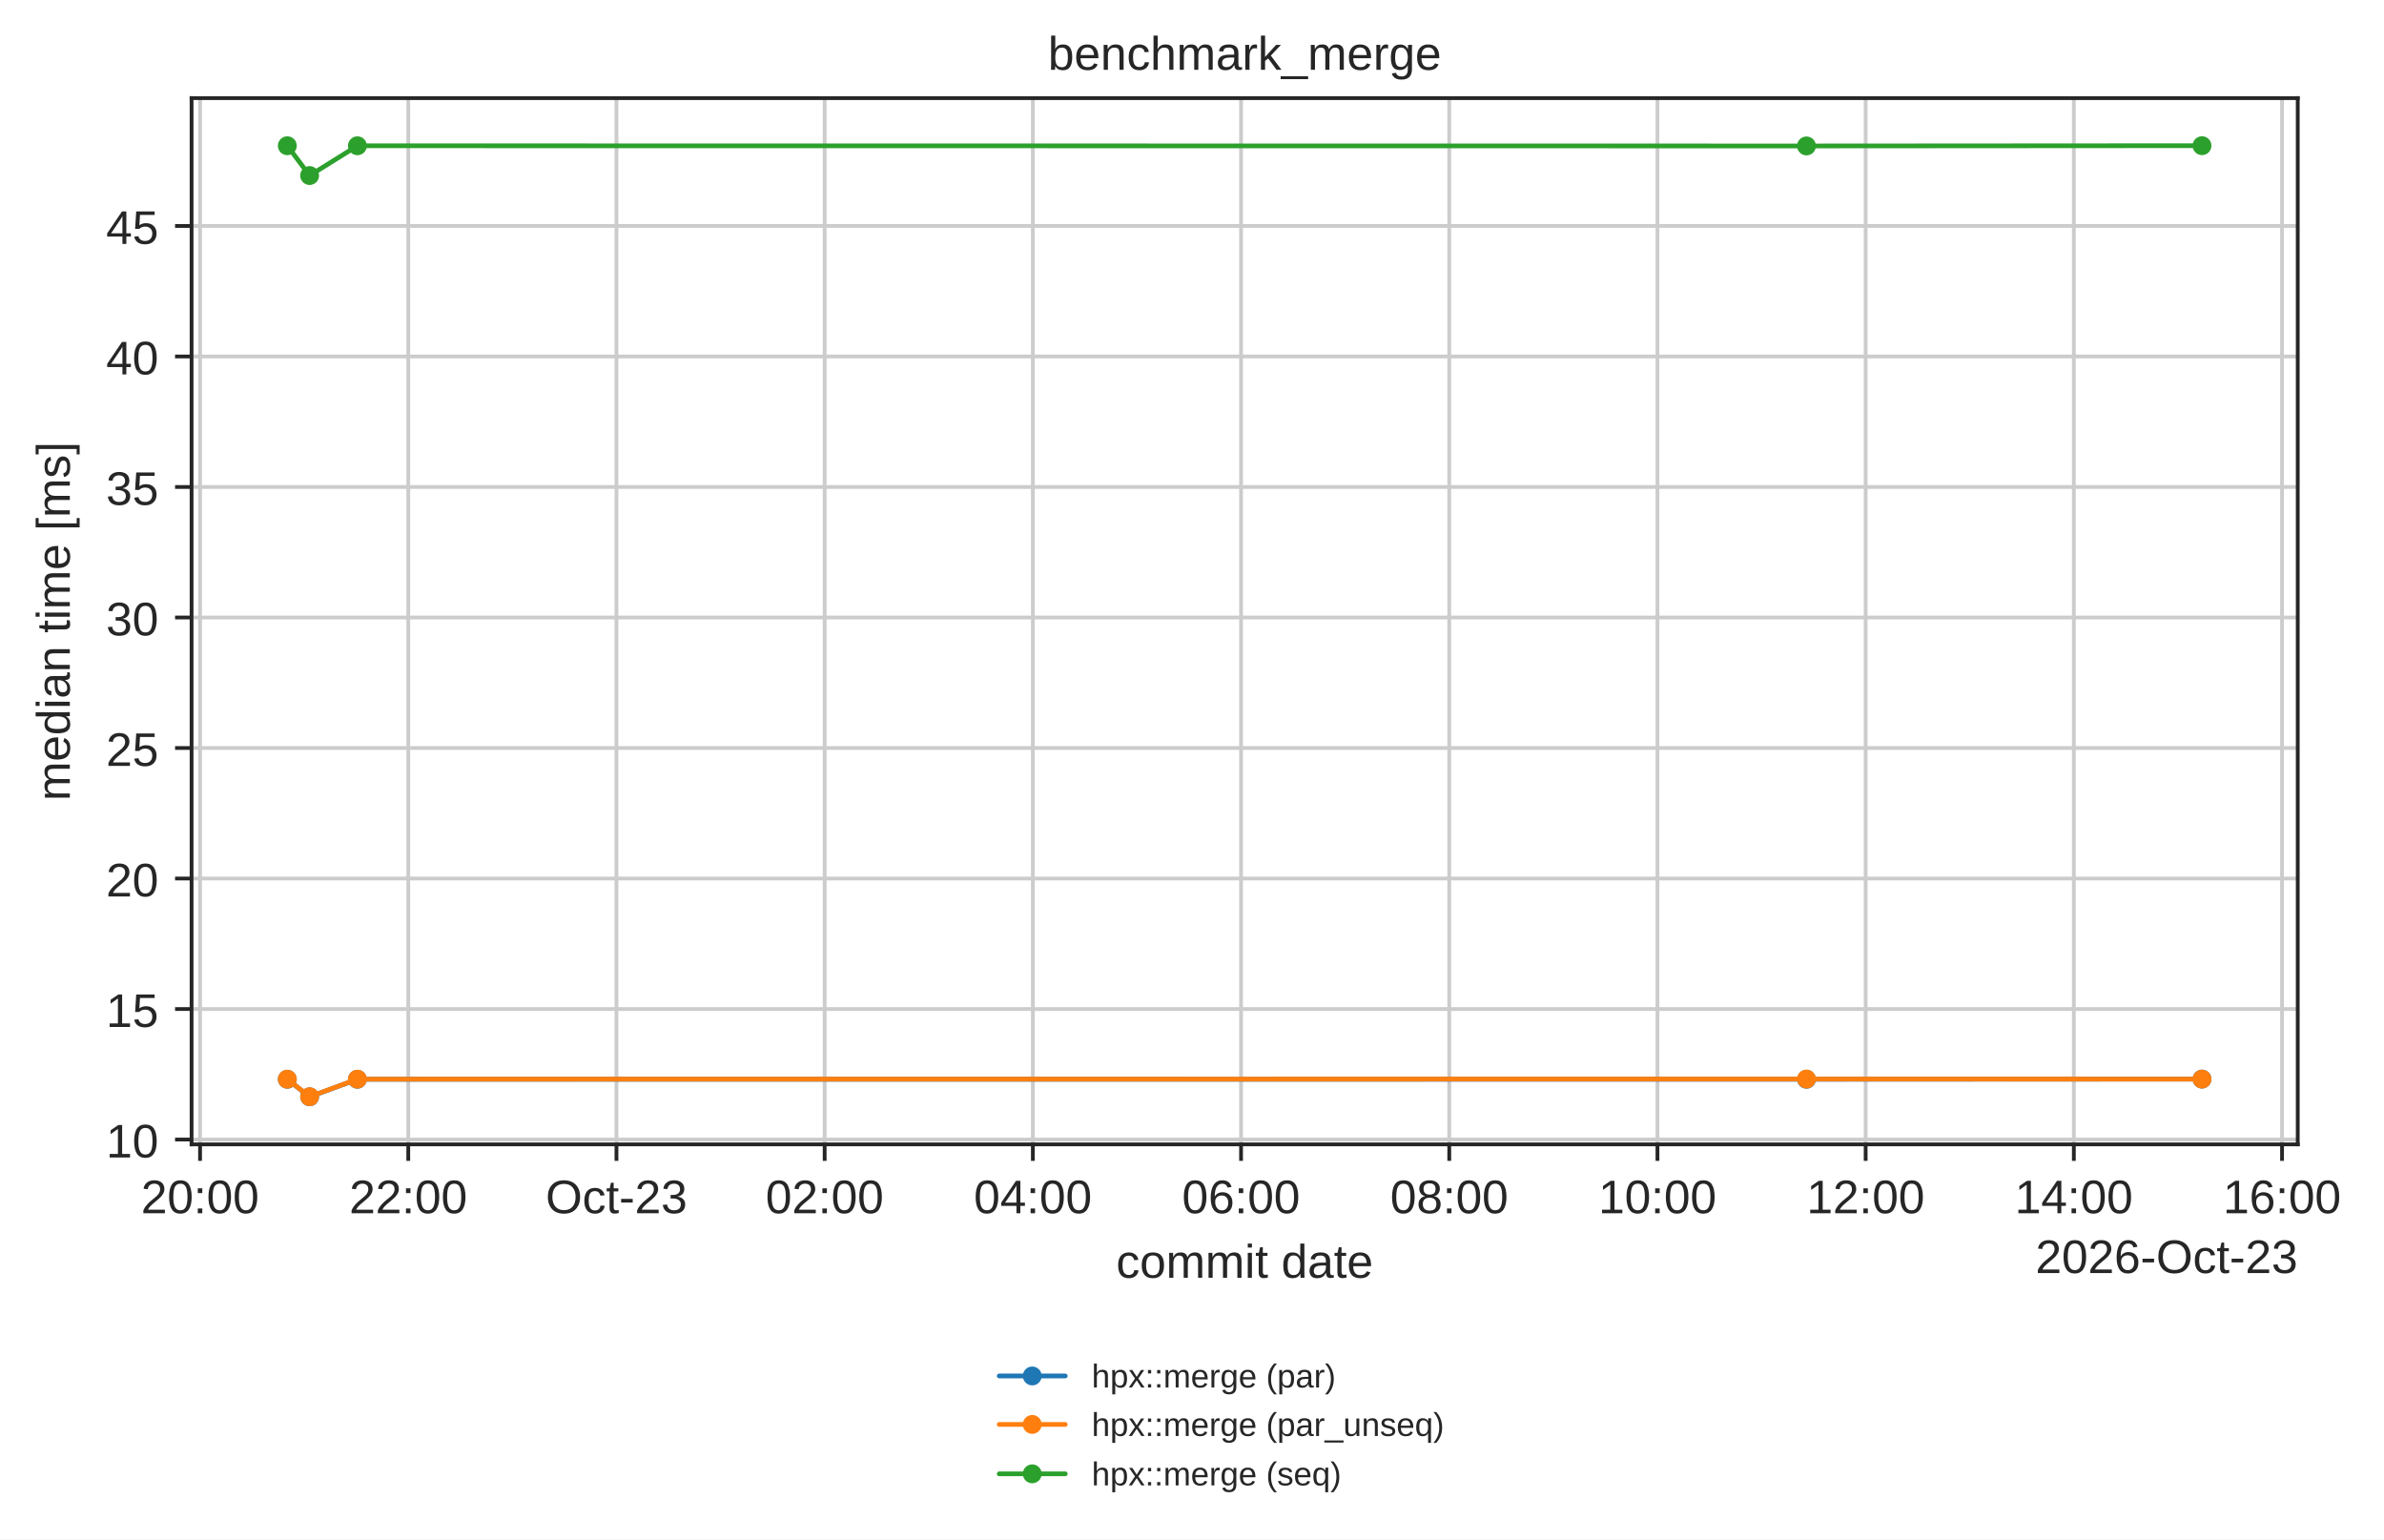
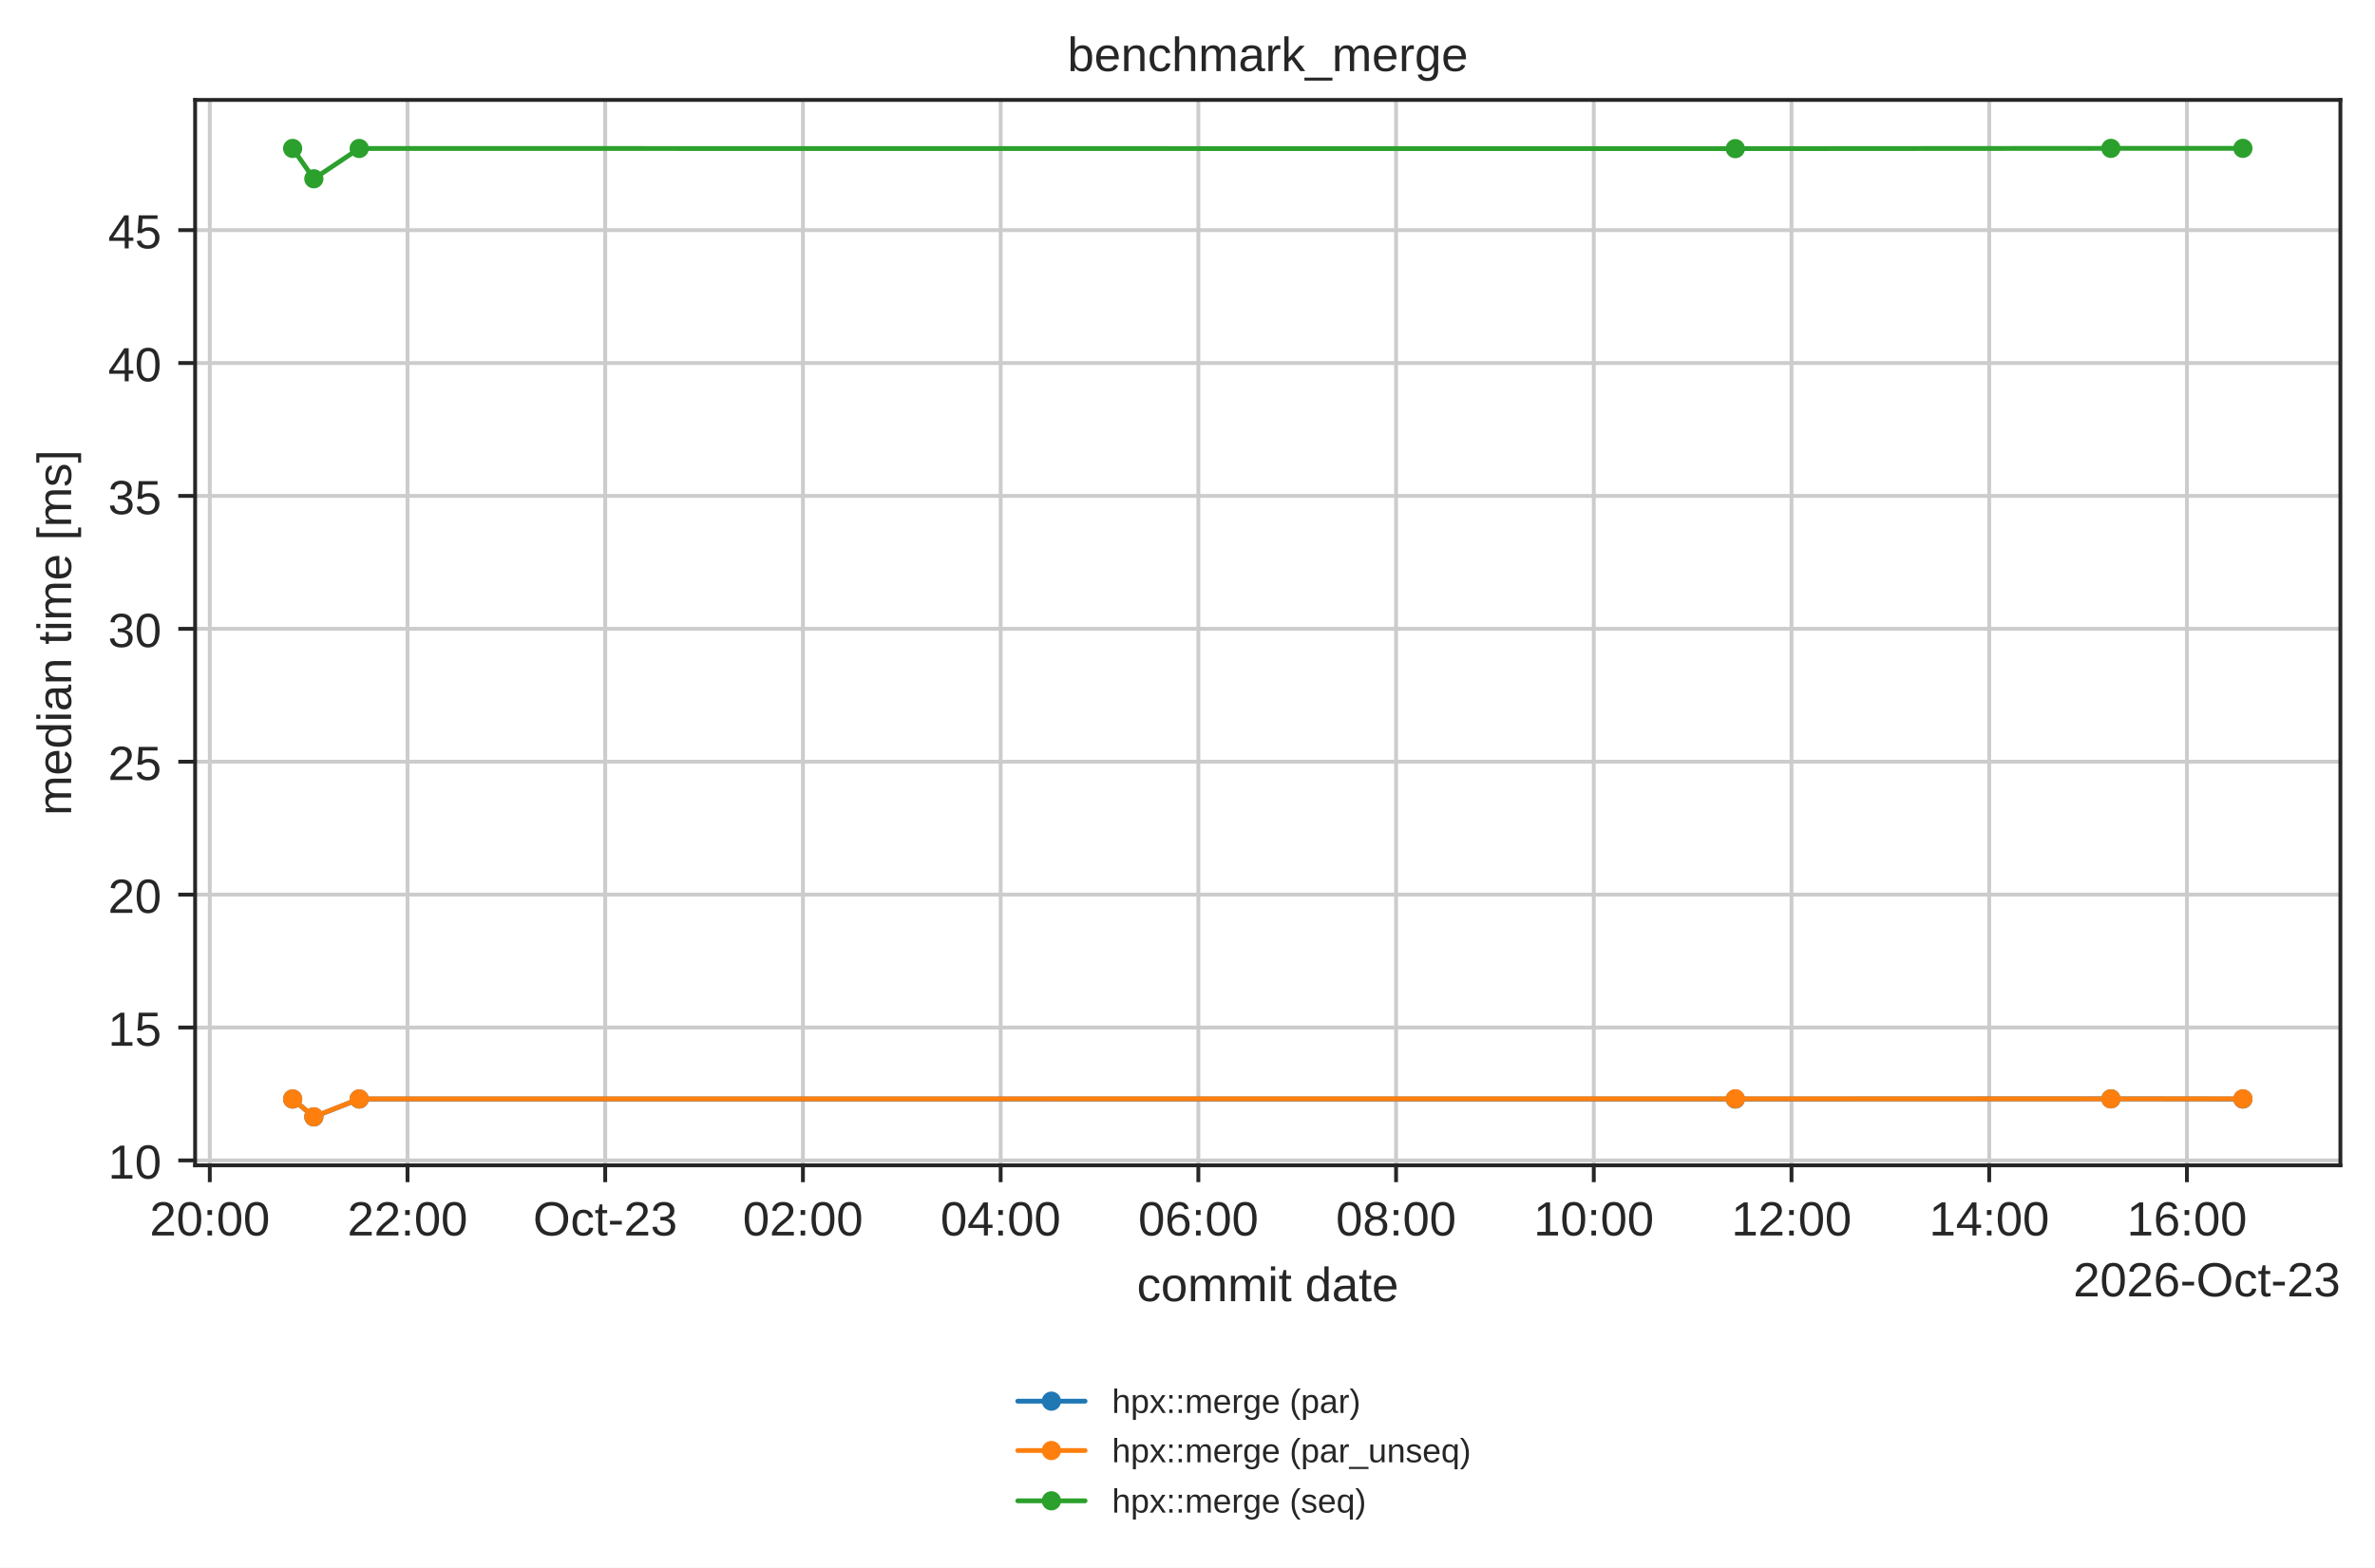
- <svg xmlns="http://www.w3.org/2000/svg" xmlns:xlink="http://www.w3.org/1999/xlink" width="505.286pt" height="326.294pt" viewBox="0 0 505.286 326.294" version="1.1">
+ <svg xmlns="http://www.w3.org/2000/svg" xmlns:xlink="http://www.w3.org/1999/xlink" width="494.203pt" height="326.294pt" viewBox="0 0 494.203 326.294" version="1.1">
  <defs>
    <style type="text/css">*{stroke-linejoin: round; stroke-linecap: butt}</style>
  </defs>
  <g id="figure_1">
    <g id="patch_1">
-       <path d="M 0 326.294  L 505.286 326.294  L 505.286 0  L 0 0  z " style="fill: #ffffff" />
+       <path d="M 0 326.294  L 494.203 326.294  L 494.203 0  L 0 0  z " style="fill: #ffffff" />
    </g>
    <g id="axes_1">
      <g id="patch_2">
        <path d="M 40.603 242.558  L 487.003 242.558  L 487.003 20.798  L 40.603 20.798  z " style="fill: #ffffff" />
      </g>
      <g id="matplotlib.axis_1">
        <g id="xtick_1">
          <g id="line2d_1">
-             <path d="M 42.403 242.558  L 42.403 20.798  " clip-path="url(#p90597ba855)" style="fill: none; stroke: #cccccc; stroke-width: 0.8; stroke-linecap: round" />
+             <path d="M 43.655 242.558  L 43.655 20.798  " clip-path="url(#p90597ba855)" style="fill: none; stroke: #cccccc; stroke-width: 0.8; stroke-linecap: round" />
          </g>
          <g id="line2d_2">
            <defs>
              <path id="mdfc5214045" d="M 0 0  L 0 3.5  " style="stroke: #262626; stroke-width: 0.8" />
            </defs>
            <g>
-               <use xlink:href="#mdfc5214045" x="42.403" y="242.558" style="fill: #262626; stroke: #262626; stroke-width: 0.8" />
+               <use xlink:href="#mdfc5214045" x="43.655" y="242.558" style="fill: #262626; stroke: #262626; stroke-width: 0.8" />
            </g>
          </g>
          <g id="text_1">
-             <text style="fill: #262626; font: 10px 'Arial', 'DejaVu Sans', 'Liberation Sans', 'Bitstream Vera Sans', sans-serif; text-anchor: middle" x="42.403" y="257.157" transform="rotate(-0 42.40346 257.1569)">20:00</text>
+             <text style="fill: #262626; font: 10px 'Arial', 'DejaVu Sans', 'Liberation Sans', 'Bitstream Vera Sans', sans-serif; text-anchor: middle" x="43.655" y="257.157" transform="rotate(-0 43.65472 257.1569)">20:00</text>
          </g>
        </g>
        <g id="xtick_2">
          <g id="line2d_3">
-             <path d="M 86.531 242.558  L 86.531 20.798  " clip-path="url(#p90597ba855)" style="fill: none; stroke: #cccccc; stroke-width: 0.8; stroke-linecap: round" />
+             <path d="M 84.796 242.558  L 84.796 20.798  " clip-path="url(#p90597ba855)" style="fill: none; stroke: #cccccc; stroke-width: 0.8; stroke-linecap: round" />
          </g>
          <g id="line2d_4">
            <g>
-               <use xlink:href="#mdfc5214045" x="86.531" y="242.558" style="fill: #262626; stroke: #262626; stroke-width: 0.8" />
+               <use xlink:href="#mdfc5214045" x="84.796" y="242.558" style="fill: #262626; stroke: #262626; stroke-width: 0.8" />
            </g>
          </g>
          <g id="text_2">
-             <text style="fill: #262626; font: 10px 'Arial', 'DejaVu Sans', 'Liberation Sans', 'Bitstream Vera Sans', sans-serif; text-anchor: middle" x="86.531" y="257.157" transform="rotate(-0 86.53078 257.1569)">22:00</text>
+             <text style="fill: #262626; font: 10px 'Arial', 'DejaVu Sans', 'Liberation Sans', 'Bitstream Vera Sans', sans-serif; text-anchor: middle" x="84.796" y="257.157" transform="rotate(-0 84.79594 257.1569)">22:00</text>
          </g>
        </g>
        <g id="xtick_3">
          <g id="line2d_5">
-             <path d="M 130.658 242.558  L 130.658 20.798  " clip-path="url(#p90597ba855)" style="fill: none; stroke: #cccccc; stroke-width: 0.8; stroke-linecap: round" />
+             <path d="M 125.937 242.558  L 125.937 20.798  " clip-path="url(#p90597ba855)" style="fill: none; stroke: #cccccc; stroke-width: 0.8; stroke-linecap: round" />
          </g>
          <g id="line2d_6">
            <g>
-               <use xlink:href="#mdfc5214045" x="130.658" y="242.558" style="fill: #262626; stroke: #262626; stroke-width: 0.8" />
+               <use xlink:href="#mdfc5214045" x="125.937" y="242.558" style="fill: #262626; stroke: #262626; stroke-width: 0.8" />
            </g>
          </g>
          <g id="text_3">
-             <text style="fill: #262626; font: 10px 'Arial', 'DejaVu Sans', 'Liberation Sans', 'Bitstream Vera Sans', sans-serif; text-anchor: middle" x="130.658" y="257.157" transform="rotate(-0 130.6581 257.1569)">Oct-23</text>
+             <text style="fill: #262626; font: 10px 'Arial', 'DejaVu Sans', 'Liberation Sans', 'Bitstream Vera Sans', sans-serif; text-anchor: middle" x="125.937" y="257.157" transform="rotate(-0 125.9372 257.1569)">Oct-23</text>
          </g>
        </g>
        <g id="xtick_4">
          <g id="line2d_7">
-             <path d="M 174.785 242.558  L 174.785 20.798  " clip-path="url(#p90597ba855)" style="fill: none; stroke: #cccccc; stroke-width: 0.8; stroke-linecap: round" />
+             <path d="M 167.078 242.558  L 167.078 20.798  " clip-path="url(#p90597ba855)" style="fill: none; stroke: #cccccc; stroke-width: 0.8; stroke-linecap: round" />
          </g>
          <g id="line2d_8">
            <g>
-               <use xlink:href="#mdfc5214045" x="174.785" y="242.558" style="fill: #262626; stroke: #262626; stroke-width: 0.8" />
+               <use xlink:href="#mdfc5214045" x="167.078" y="242.558" style="fill: #262626; stroke: #262626; stroke-width: 0.8" />
            </g>
          </g>
          <g id="text_4">
-             <text style="fill: #262626; font: 10px 'Arial', 'DejaVu Sans', 'Liberation Sans', 'Bitstream Vera Sans', sans-serif; text-anchor: middle" x="174.785" y="257.157" transform="rotate(-0 174.7854 257.1569)">02:00</text>
+             <text style="fill: #262626; font: 10px 'Arial', 'DejaVu Sans', 'Liberation Sans', 'Bitstream Vera Sans', sans-serif; text-anchor: middle" x="167.078" y="257.157" transform="rotate(-0 167.0784 257.1569)">02:00</text>
          </g>
        </g>
        <g id="xtick_5">
          <g id="line2d_9">
-             <path d="M 218.913 242.558  L 218.913 20.798  " clip-path="url(#p90597ba855)" style="fill: none; stroke: #cccccc; stroke-width: 0.8; stroke-linecap: round" />
+             <path d="M 208.22 242.558  L 208.22 20.798  " clip-path="url(#p90597ba855)" style="fill: none; stroke: #cccccc; stroke-width: 0.8; stroke-linecap: round" />
          </g>
          <g id="line2d_10">
            <g>
-               <use xlink:href="#mdfc5214045" x="218.913" y="242.558" style="fill: #262626; stroke: #262626; stroke-width: 0.8" />
+               <use xlink:href="#mdfc5214045" x="208.22" y="242.558" style="fill: #262626; stroke: #262626; stroke-width: 0.8" />
            </g>
          </g>
          <g id="text_5">
-             <text style="fill: #262626; font: 10px 'Arial', 'DejaVu Sans', 'Liberation Sans', 'Bitstream Vera Sans', sans-serif; text-anchor: middle" x="218.913" y="257.157" transform="rotate(-0 218.9128 257.1569)">04:00</text>
+             <text style="fill: #262626; font: 10px 'Arial', 'DejaVu Sans', 'Liberation Sans', 'Bitstream Vera Sans', sans-serif; text-anchor: middle" x="208.22" y="257.157" transform="rotate(-0 208.2196 257.1569)">04:00</text>
          </g>
        </g>
        <g id="xtick_6">
          <g id="line2d_11">
-             <path d="M 263.04 242.558  L 263.04 20.798  " clip-path="url(#p90597ba855)" style="fill: none; stroke: #cccccc; stroke-width: 0.8; stroke-linecap: round" />
+             <path d="M 249.361 242.558  L 249.361 20.798  " clip-path="url(#p90597ba855)" style="fill: none; stroke: #cccccc; stroke-width: 0.8; stroke-linecap: round" />
          </g>
          <g id="line2d_12">
            <g>
-               <use xlink:href="#mdfc5214045" x="263.04" y="242.558" style="fill: #262626; stroke: #262626; stroke-width: 0.8" />
+               <use xlink:href="#mdfc5214045" x="249.361" y="242.558" style="fill: #262626; stroke: #262626; stroke-width: 0.8" />
            </g>
          </g>
          <g id="text_6">
-             <text style="fill: #262626; font: 10px 'Arial', 'DejaVu Sans', 'Liberation Sans', 'Bitstream Vera Sans', sans-serif; text-anchor: middle" x="263.04" y="257.157" transform="rotate(-0 263.0401 257.1569)">06:00</text>
+             <text style="fill: #262626; font: 10px 'Arial', 'DejaVu Sans', 'Liberation Sans', 'Bitstream Vera Sans', sans-serif; text-anchor: middle" x="249.361" y="257.157" transform="rotate(-0 249.3608 257.1569)">06:00</text>
          </g>
        </g>
        <g id="xtick_7">
          <g id="line2d_13">
-             <path d="M 307.167 242.558  L 307.167 20.798  " clip-path="url(#p90597ba855)" style="fill: none; stroke: #cccccc; stroke-width: 0.8; stroke-linecap: round" />
+             <path d="M 290.502 242.558  L 290.502 20.798  " clip-path="url(#p90597ba855)" style="fill: none; stroke: #cccccc; stroke-width: 0.8; stroke-linecap: round" />
          </g>
          <g id="line2d_14">
            <g>
-               <use xlink:href="#mdfc5214045" x="307.167" y="242.558" style="fill: #262626; stroke: #262626; stroke-width: 0.8" />
+               <use xlink:href="#mdfc5214045" x="290.502" y="242.558" style="fill: #262626; stroke: #262626; stroke-width: 0.8" />
            </g>
          </g>
          <g id="text_7">
-             <text style="fill: #262626; font: 10px 'Arial', 'DejaVu Sans', 'Liberation Sans', 'Bitstream Vera Sans', sans-serif; text-anchor: middle" x="307.167" y="257.157" transform="rotate(-0 307.1674 257.1569)">08:00</text>
+             <text style="fill: #262626; font: 10px 'Arial', 'DejaVu Sans', 'Liberation Sans', 'Bitstream Vera Sans', sans-serif; text-anchor: middle" x="290.502" y="257.157" transform="rotate(-0 290.5021 257.1569)">08:00</text>
          </g>
        </g>
        <g id="xtick_8">
          <g id="line2d_15">
-             <path d="M 351.295 242.558  L 351.295 20.798  " clip-path="url(#p90597ba855)" style="fill: none; stroke: #cccccc; stroke-width: 0.8; stroke-linecap: round" />
+             <path d="M 331.643 242.558  L 331.643 20.798  " clip-path="url(#p90597ba855)" style="fill: none; stroke: #cccccc; stroke-width: 0.8; stroke-linecap: round" />
          </g>
          <g id="line2d_16">
            <g>
-               <use xlink:href="#mdfc5214045" x="351.295" y="242.558" style="fill: #262626; stroke: #262626; stroke-width: 0.8" />
+               <use xlink:href="#mdfc5214045" x="331.643" y="242.558" style="fill: #262626; stroke: #262626; stroke-width: 0.8" />
            </g>
          </g>
          <g id="text_8">
-             <text style="fill: #262626; font: 10px 'Arial', 'DejaVu Sans', 'Liberation Sans', 'Bitstream Vera Sans', sans-serif; text-anchor: middle" x="351.295" y="257.157" transform="rotate(-0 351.2947 257.1569)">10:00</text>
+             <text style="fill: #262626; font: 10px 'Arial', 'DejaVu Sans', 'Liberation Sans', 'Bitstream Vera Sans', sans-serif; text-anchor: middle" x="331.643" y="257.157" transform="rotate(-0 331.6433 257.1569)">10:00</text>
          </g>
        </g>
        <g id="xtick_9">
          <g id="line2d_17">
-             <path d="M 395.422 242.558  L 395.422 20.798  " clip-path="url(#p90597ba855)" style="fill: none; stroke: #cccccc; stroke-width: 0.8; stroke-linecap: round" />
+             <path d="M 372.785 242.558  L 372.785 20.798  " clip-path="url(#p90597ba855)" style="fill: none; stroke: #cccccc; stroke-width: 0.8; stroke-linecap: round" />
          </g>
          <g id="line2d_18">
            <g>
-               <use xlink:href="#mdfc5214045" x="395.422" y="242.558" style="fill: #262626; stroke: #262626; stroke-width: 0.8" />
+               <use xlink:href="#mdfc5214045" x="372.785" y="242.558" style="fill: #262626; stroke: #262626; stroke-width: 0.8" />
            </g>
          </g>
          <g id="text_9">
-             <text style="fill: #262626; font: 10px 'Arial', 'DejaVu Sans', 'Liberation Sans', 'Bitstream Vera Sans', sans-serif; text-anchor: middle" x="395.422" y="257.157" transform="rotate(-0 395.4221 257.1569)">12:00</text>
+             <text style="fill: #262626; font: 10px 'Arial', 'DejaVu Sans', 'Liberation Sans', 'Bitstream Vera Sans', sans-serif; text-anchor: middle" x="372.785" y="257.157" transform="rotate(-0 372.7845 257.1569)">12:00</text>
          </g>
        </g>
        <g id="xtick_10">
          <g id="line2d_19">
-             <path d="M 439.549 242.558  L 439.549 20.798  " clip-path="url(#p90597ba855)" style="fill: none; stroke: #cccccc; stroke-width: 0.8; stroke-linecap: round" />
+             <path d="M 413.926 242.558  L 413.926 20.798  " clip-path="url(#p90597ba855)" style="fill: none; stroke: #cccccc; stroke-width: 0.8; stroke-linecap: round" />
          </g>
          <g id="line2d_20">
            <g>
-               <use xlink:href="#mdfc5214045" x="439.549" y="242.558" style="fill: #262626; stroke: #262626; stroke-width: 0.8" />
+               <use xlink:href="#mdfc5214045" x="413.926" y="242.558" style="fill: #262626; stroke: #262626; stroke-width: 0.8" />
            </g>
          </g>
          <g id="text_10">
-             <text style="fill: #262626; font: 10px 'Arial', 'DejaVu Sans', 'Liberation Sans', 'Bitstream Vera Sans', sans-serif; text-anchor: middle" x="439.549" y="257.157" transform="rotate(-0 439.5494 257.1569)">14:00</text>
+             <text style="fill: #262626; font: 10px 'Arial', 'DejaVu Sans', 'Liberation Sans', 'Bitstream Vera Sans', sans-serif; text-anchor: middle" x="413.926" y="257.157" transform="rotate(-0 413.9257 257.1569)">14:00</text>
          </g>
        </g>
        <g id="xtick_11">
          <g id="line2d_21">
-             <path d="M 483.677 242.558  L 483.677 20.798  " clip-path="url(#p90597ba855)" style="fill: none; stroke: #cccccc; stroke-width: 0.8; stroke-linecap: round" />
+             <path d="M 455.067 242.558  L 455.067 20.798  " clip-path="url(#p90597ba855)" style="fill: none; stroke: #cccccc; stroke-width: 0.8; stroke-linecap: round" />
          </g>
          <g id="line2d_22">
            <g>
-               <use xlink:href="#mdfc5214045" x="483.677" y="242.558" style="fill: #262626; stroke: #262626; stroke-width: 0.8" />
+               <use xlink:href="#mdfc5214045" x="455.067" y="242.558" style="fill: #262626; stroke: #262626; stroke-width: 0.8" />
            </g>
          </g>
          <g id="text_11">
-             <text style="fill: #262626; font: 10px 'Arial', 'DejaVu Sans', 'Liberation Sans', 'Bitstream Vera Sans', sans-serif; text-anchor: middle" x="483.677" y="257.157" transform="rotate(-0 483.6767 257.1569)">16:00</text>
+             <text style="fill: #262626; font: 10px 'Arial', 'DejaVu Sans', 'Liberation Sans', 'Bitstream Vera Sans', sans-serif; text-anchor: middle" x="455.067" y="257.157" transform="rotate(-0 455.067 257.1569)">16:00</text>
          </g>
        </g>
        <g id="text_12">
          <text style="fill: #262626; font: 10px 'Arial', 'DejaVu Sans', 'Liberation Sans', 'Bitstream Vera Sans', sans-serif; text-anchor: middle" x="263.803" y="270.835" transform="rotate(-0 263.8031 270.835)">commit date</text>
        </g>
        <g id="text_13">
          <text style="fill: #262626; font: 10px 'Arial', 'DejaVu Sans', 'Liberation Sans', 'Bitstream Vera Sans', sans-serif; text-anchor: end" x="487.003" y="269.835" transform="rotate(-0 487.0031 269.835)">2026-Oct-23</text>
        </g>
      </g>
      <g id="matplotlib.axis_2">
        <g id="ytick_1">
          <g id="line2d_23">
            <path d="M 40.603 241.533  L 487.003 241.533  " clip-path="url(#p90597ba855)" style="fill: none; stroke: #cccccc; stroke-width: 0.8; stroke-linecap: round" />
          </g>
          <g id="line2d_24">
            <defs>
              <path id="m414165cd4d" d="M 0 0  L -3.5 0  " style="stroke: #262626; stroke-width: 0.8" />
            </defs>
            <g>
              <use xlink:href="#m414165cd4d" x="40.603" y="241.533" style="fill: #262626; stroke: #262626; stroke-width: 0.8" />
            </g>
          </g>
          <g id="text_14">
-             <text style="fill: #262626; font: 10px 'Arial', 'DejaVu Sans', 'Liberation Sans', 'Bitstream Vera Sans', sans-serif; text-anchor: end" x="33.603" y="245.333" transform="rotate(-0 33.60312 245.3326)">10</text>
+             <text style="fill: #262626; font: 10px 'Arial', 'DejaVu Sans', 'Liberation Sans', 'Bitstream Vera Sans', sans-serif; text-anchor: end" x="33.603" y="245.332" transform="rotate(-0 33.60312 245.3325)">10</text>
          </g>
        </g>
        <g id="ytick_2">
          <g id="line2d_25">
            <path d="M 40.603 213.871  L 487.003 213.871  " clip-path="url(#p90597ba855)" style="fill: none; stroke: #cccccc; stroke-width: 0.8; stroke-linecap: round" />
          </g>
          <g id="line2d_26">
            <g>
              <use xlink:href="#m414165cd4d" x="40.603" y="213.871" style="fill: #262626; stroke: #262626; stroke-width: 0.8" />
            </g>
          </g>
          <g id="text_15">
-             <text style="fill: #262626; font: 10px 'Arial', 'DejaVu Sans', 'Liberation Sans', 'Bitstream Vera Sans', sans-serif; text-anchor: end" x="33.603" y="217.67" transform="rotate(-0 33.60312 217.6699)">15</text>
+             <text style="fill: #262626; font: 10px 'Arial', 'DejaVu Sans', 'Liberation Sans', 'Bitstream Vera Sans', sans-serif; text-anchor: end" x="33.603" y="217.67" transform="rotate(-0 33.60312 217.6702)">15</text>
          </g>
        </g>
        <g id="ytick_3">
          <g id="line2d_27">
-             <path d="M 40.603 186.208  L 487.003 186.208  " clip-path="url(#p90597ba855)" style="fill: none; stroke: #cccccc; stroke-width: 0.8; stroke-linecap: round" />
+             <path d="M 40.603 186.209  L 487.003 186.209  " clip-path="url(#p90597ba855)" style="fill: none; stroke: #cccccc; stroke-width: 0.8; stroke-linecap: round" />
          </g>
          <g id="line2d_28">
            <g>
-               <use xlink:href="#m414165cd4d" x="40.603" y="186.208" style="fill: #262626; stroke: #262626; stroke-width: 0.8" />
+               <use xlink:href="#m414165cd4d" x="40.603" y="186.209" style="fill: #262626; stroke: #262626; stroke-width: 0.8" />
            </g>
          </g>
          <g id="text_16">
-             <text style="fill: #262626; font: 10px 'Arial', 'DejaVu Sans', 'Liberation Sans', 'Bitstream Vera Sans', sans-serif; text-anchor: end" x="33.603" y="190.007" transform="rotate(-0 33.60312 190.0071)">20</text>
+             <text style="fill: #262626; font: 10px 'Arial', 'DejaVu Sans', 'Liberation Sans', 'Bitstream Vera Sans', sans-serif; text-anchor: end" x="33.603" y="190.008" transform="rotate(-0 33.60312 190.008)">20</text>
          </g>
        </g>
        <g id="ytick_4">
          <g id="line2d_29">
-             <path d="M 40.603 158.545  L 487.003 158.545  " clip-path="url(#p90597ba855)" style="fill: none; stroke: #cccccc; stroke-width: 0.8; stroke-linecap: round" />
+             <path d="M 40.603 158.547  L 487.003 158.547  " clip-path="url(#p90597ba855)" style="fill: none; stroke: #cccccc; stroke-width: 0.8; stroke-linecap: round" />
          </g>
          <g id="line2d_30">
            <g>
-               <use xlink:href="#m414165cd4d" x="40.603" y="158.545" style="fill: #262626; stroke: #262626; stroke-width: 0.8" />
+               <use xlink:href="#m414165cd4d" x="40.603" y="158.547" style="fill: #262626; stroke: #262626; stroke-width: 0.8" />
            </g>
          </g>
          <g id="text_17">
-             <text style="fill: #262626; font: 10px 'Arial', 'DejaVu Sans', 'Liberation Sans', 'Bitstream Vera Sans', sans-serif; text-anchor: end" x="33.603" y="162.344" transform="rotate(-0 33.60312 162.3444)">25</text>
+             <text style="fill: #262626; font: 10px 'Arial', 'DejaVu Sans', 'Liberation Sans', 'Bitstream Vera Sans', sans-serif; text-anchor: end" x="33.603" y="162.346" transform="rotate(-0 33.60312 162.3458)">25</text>
          </g>
        </g>
        <g id="ytick_5">
          <g id="line2d_31">
-             <path d="M 40.603 130.882  L 487.003 130.882  " clip-path="url(#p90597ba855)" style="fill: none; stroke: #cccccc; stroke-width: 0.8; stroke-linecap: round" />
+             <path d="M 40.603 130.884  L 487.003 130.884  " clip-path="url(#p90597ba855)" style="fill: none; stroke: #cccccc; stroke-width: 0.8; stroke-linecap: round" />
          </g>
          <g id="line2d_32">
            <g>
-               <use xlink:href="#m414165cd4d" x="40.603" y="130.882" style="fill: #262626; stroke: #262626; stroke-width: 0.8" />
+               <use xlink:href="#m414165cd4d" x="40.603" y="130.884" style="fill: #262626; stroke: #262626; stroke-width: 0.8" />
            </g>
          </g>
          <g id="text_18">
-             <text style="fill: #262626; font: 10px 'Arial', 'DejaVu Sans', 'Liberation Sans', 'Bitstream Vera Sans', sans-serif; text-anchor: end" x="33.603" y="134.682" transform="rotate(-0 33.60312 134.6816)">30</text>
+             <text style="fill: #262626; font: 10px 'Arial', 'DejaVu Sans', 'Liberation Sans', 'Bitstream Vera Sans', sans-serif; text-anchor: end" x="33.603" y="134.684" transform="rotate(-0 33.60312 134.6836)">30</text>
          </g>
        </g>
        <g id="ytick_6">
          <g id="line2d_33">
-             <path d="M 40.603 103.22  L 487.003 103.22  " clip-path="url(#p90597ba855)" style="fill: none; stroke: #cccccc; stroke-width: 0.8; stroke-linecap: round" />
+             <path d="M 40.603 103.222  L 487.003 103.222  " clip-path="url(#p90597ba855)" style="fill: none; stroke: #cccccc; stroke-width: 0.8; stroke-linecap: round" />
          </g>
          <g id="line2d_34">
            <g>
-               <use xlink:href="#m414165cd4d" x="40.603" y="103.22" style="fill: #262626; stroke: #262626; stroke-width: 0.8" />
+               <use xlink:href="#m414165cd4d" x="40.603" y="103.222" style="fill: #262626; stroke: #262626; stroke-width: 0.8" />
            </g>
          </g>
          <g id="text_19">
-             <text style="fill: #262626; font: 10px 'Arial', 'DejaVu Sans', 'Liberation Sans', 'Bitstream Vera Sans', sans-serif; text-anchor: end" x="33.603" y="107.019" transform="rotate(-0 33.60312 107.0189)">35</text>
+             <text style="fill: #262626; font: 10px 'Arial', 'DejaVu Sans', 'Liberation Sans', 'Bitstream Vera Sans', sans-serif; text-anchor: end" x="33.603" y="107.021" transform="rotate(-0 33.60312 107.0214)">35</text>
          </g>
        </g>
        <g id="ytick_7">
          <g id="line2d_35">
-             <path d="M 40.603 75.557  L 487.003 75.557  " clip-path="url(#p90597ba855)" style="fill: none; stroke: #cccccc; stroke-width: 0.8; stroke-linecap: round" />
+             <path d="M 40.603 75.56  L 487.003 75.56  " clip-path="url(#p90597ba855)" style="fill: none; stroke: #cccccc; stroke-width: 0.8; stroke-linecap: round" />
          </g>
          <g id="line2d_36">
            <g>
-               <use xlink:href="#m414165cd4d" x="40.603" y="75.557" style="fill: #262626; stroke: #262626; stroke-width: 0.8" />
+               <use xlink:href="#m414165cd4d" x="40.603" y="75.56" style="fill: #262626; stroke: #262626; stroke-width: 0.8" />
            </g>
          </g>
          <g id="text_20">
-             <text style="fill: #262626; font: 10px 'Arial', 'DejaVu Sans', 'Liberation Sans', 'Bitstream Vera Sans', sans-serif; text-anchor: end" x="33.603" y="79.356" transform="rotate(-0 33.60312 79.35614)">40</text>
+             <text style="fill: #262626; font: 10px 'Arial', 'DejaVu Sans', 'Liberation Sans', 'Bitstream Vera Sans', sans-serif; text-anchor: end" x="33.603" y="79.359" transform="rotate(-0 33.60312 79.3592)">40</text>
          </g>
        </g>
        <g id="ytick_8">
          <g id="line2d_37">
-             <path d="M 40.603 47.894  L 487.003 47.894  " clip-path="url(#p90597ba855)" style="fill: none; stroke: #cccccc; stroke-width: 0.8; stroke-linecap: round" />
+             <path d="M 40.603 47.898  L 487.003 47.898  " clip-path="url(#p90597ba855)" style="fill: none; stroke: #cccccc; stroke-width: 0.8; stroke-linecap: round" />
          </g>
          <g id="line2d_38">
            <g>
-               <use xlink:href="#m414165cd4d" x="40.603" y="47.894" style="fill: #262626; stroke: #262626; stroke-width: 0.8" />
+               <use xlink:href="#m414165cd4d" x="40.603" y="47.898" style="fill: #262626; stroke: #262626; stroke-width: 0.8" />
            </g>
          </g>
          <g id="text_21">
-             <text style="fill: #262626; font: 10px 'Arial', 'DejaVu Sans', 'Liberation Sans', 'Bitstream Vera Sans', sans-serif; text-anchor: end" x="33.603" y="51.693" transform="rotate(-0 33.60312 51.69339)">45</text>
+             <text style="fill: #262626; font: 10px 'Arial', 'DejaVu Sans', 'Liberation Sans', 'Bitstream Vera Sans', sans-serif; text-anchor: end" x="33.603" y="51.697" transform="rotate(-0 33.60312 51.69699)">45</text>
          </g>
        </g>
        <g id="text_22">
          <text style="fill: #262626; font: 10px 'Arial', 'DejaVu Sans', 'Liberation Sans', 'Bitstream Vera Sans', sans-serif; text-anchor: middle" x="14.798" y="131.678" transform="rotate(-90 14.79844 131.6784)">median time [ms]</text>
        </g>
      </g>
      <g id="line2d_39">
-         <path d="M 60.894 228.76  L 65.625 232.478  L 75.75 228.759  L 382.883 228.763  L 466.712 228.721  " clip-path="url(#p90597ba855)" style="fill: none; stroke: #1f77b4; stroke-linecap: round" />
+         <path d="M 60.894 228.76  L 65.305 232.478  L 74.745 228.759  L 361.094 228.763  L 439.25 228.721  L 466.712 228.76  " clip-path="url(#p90597ba855)" style="fill: none; stroke: #1f77b4; stroke-linecap: round" />
        <defs>
          <path id="m20e5526daa" d="M 0 1.5  C 0.398 1.5 0.779 1.342 1.061 1.061  C 1.342 0.779 1.5 0.398 1.5 0  C 1.5 -0.398 1.342 -0.779 1.061 -1.061  C 0.779 -1.342 0.398 -1.5 0 -1.5  C -0.398 -1.5 -0.779 -1.342 -1.061 -1.061  C -1.342 -0.779 -1.5 -0.398 -1.5 0  C -1.5 0.398 -1.342 0.779 -1.061 1.061  C -0.779 1.342 -0.398 1.5 0 1.5  z " style="stroke: #1f77b4" />
        </defs>
        <g clip-path="url(#p90597ba855)">
          <use xlink:href="#m20e5526daa" x="60.894" y="228.76" style="fill: #1f77b4; stroke: #1f77b4" />
-           <use xlink:href="#m20e5526daa" x="65.625" y="232.478" style="fill: #1f77b4; stroke: #1f77b4" />
-           <use xlink:href="#m20e5526daa" x="75.75" y="228.759" style="fill: #1f77b4; stroke: #1f77b4" />
-           <use xlink:href="#m20e5526daa" x="382.883" y="228.763" style="fill: #1f77b4; stroke: #1f77b4" />
-           <use xlink:href="#m20e5526daa" x="466.712" y="228.721" style="fill: #1f77b4; stroke: #1f77b4" />
+           <use xlink:href="#m20e5526daa" x="65.305" y="232.478" style="fill: #1f77b4; stroke: #1f77b4" />
+           <use xlink:href="#m20e5526daa" x="74.745" y="228.759" style="fill: #1f77b4; stroke: #1f77b4" />
+           <use xlink:href="#m20e5526daa" x="361.094" y="228.763" style="fill: #1f77b4; stroke: #1f77b4" />
+           <use xlink:href="#m20e5526daa" x="439.25" y="228.721" style="fill: #1f77b4; stroke: #1f77b4" />
+           <use xlink:href="#m20e5526daa" x="466.712" y="228.76" style="fill: #1f77b4; stroke: #1f77b4" />
        </g>
      </g>
      <g id="line2d_40">
-         <path d="M 60.894 228.741  L 65.625 232.455  L 75.75 228.735  L 382.883 228.712  L 466.712 228.724  " clip-path="url(#p90597ba855)" style="fill: none; stroke: #ff7f0e; stroke-linecap: round" />
+         <path d="M 60.894 228.741  L 65.305 232.455  L 74.745 228.735  L 361.094 228.712  L 439.25 228.724  L 466.712 228.722  " clip-path="url(#p90597ba855)" style="fill: none; stroke: #ff7f0e; stroke-linecap: round" />
        <defs>
          <path id="m8123a8acb4" d="M 0 1.5  C 0.398 1.5 0.779 1.342 1.061 1.061  C 1.342 0.779 1.5 0.398 1.5 0  C 1.5 -0.398 1.342 -0.779 1.061 -1.061  C 0.779 -1.342 0.398 -1.5 0 -1.5  C -0.398 -1.5 -0.779 -1.342 -1.061 -1.061  C -1.342 -0.779 -1.5 -0.398 -1.5 0  C -1.5 0.398 -1.342 0.779 -1.061 1.061  C -0.779 1.342 -0.398 1.5 0 1.5  z " style="stroke: #ff7f0e" />
        </defs>
        <g clip-path="url(#p90597ba855)">
          <use xlink:href="#m8123a8acb4" x="60.894" y="228.741" style="fill: #ff7f0e; stroke: #ff7f0e" />
-           <use xlink:href="#m8123a8acb4" x="65.625" y="232.455" style="fill: #ff7f0e; stroke: #ff7f0e" />
-           <use xlink:href="#m8123a8acb4" x="75.75" y="228.735" style="fill: #ff7f0e; stroke: #ff7f0e" />
-           <use xlink:href="#m8123a8acb4" x="382.883" y="228.712" style="fill: #ff7f0e; stroke: #ff7f0e" />
-           <use xlink:href="#m8123a8acb4" x="466.712" y="228.724" style="fill: #ff7f0e; stroke: #ff7f0e" />
+           <use xlink:href="#m8123a8acb4" x="65.305" y="232.455" style="fill: #ff7f0e; stroke: #ff7f0e" />
+           <use xlink:href="#m8123a8acb4" x="74.745" y="228.735" style="fill: #ff7f0e; stroke: #ff7f0e" />
+           <use xlink:href="#m8123a8acb4" x="361.094" y="228.712" style="fill: #ff7f0e; stroke: #ff7f0e" />
+           <use xlink:href="#m8123a8acb4" x="439.25" y="228.724" style="fill: #ff7f0e; stroke: #ff7f0e" />
+           <use xlink:href="#m8123a8acb4" x="466.712" y="228.722" style="fill: #ff7f0e; stroke: #ff7f0e" />
        </g>
      </g>
      <g id="line2d_41">
-         <path d="M 60.894 30.892  L 65.625 37.207  L 75.75 30.899  L 382.883 30.934  L 466.712 30.878  " clip-path="url(#p90597ba855)" style="fill: none; stroke: #2ca02c; stroke-linecap: round" />
+         <path d="M 60.894 30.896  L 65.305 37.211  L 74.745 30.903  L 361.094 30.938  L 439.25 30.882  L 466.712 30.878  " clip-path="url(#p90597ba855)" style="fill: none; stroke: #2ca02c; stroke-linecap: round" />
        <defs>
          <path id="mc7b11249e2" d="M 0 1.5  C 0.398 1.5 0.779 1.342 1.061 1.061  C 1.342 0.779 1.5 0.398 1.5 0  C 1.5 -0.398 1.342 -0.779 1.061 -1.061  C 0.779 -1.342 0.398 -1.5 0 -1.5  C -0.398 -1.5 -0.779 -1.342 -1.061 -1.061  C -1.342 -0.779 -1.5 -0.398 -1.5 0  C -1.5 0.398 -1.342 0.779 -1.061 1.061  C -0.779 1.342 -0.398 1.5 0 1.5  z " style="stroke: #2ca02c" />
        </defs>
        <g clip-path="url(#p90597ba855)">
-           <use xlink:href="#mc7b11249e2" x="60.894" y="30.892" style="fill: #2ca02c; stroke: #2ca02c" />
-           <use xlink:href="#mc7b11249e2" x="65.625" y="37.207" style="fill: #2ca02c; stroke: #2ca02c" />
-           <use xlink:href="#mc7b11249e2" x="75.75" y="30.899" style="fill: #2ca02c; stroke: #2ca02c" />
-           <use xlink:href="#mc7b11249e2" x="382.883" y="30.934" style="fill: #2ca02c; stroke: #2ca02c" />
+           <use xlink:href="#mc7b11249e2" x="60.894" y="30.896" style="fill: #2ca02c; stroke: #2ca02c" />
+           <use xlink:href="#mc7b11249e2" x="65.305" y="37.211" style="fill: #2ca02c; stroke: #2ca02c" />
+           <use xlink:href="#mc7b11249e2" x="74.745" y="30.903" style="fill: #2ca02c; stroke: #2ca02c" />
+           <use xlink:href="#mc7b11249e2" x="361.094" y="30.938" style="fill: #2ca02c; stroke: #2ca02c" />
+           <use xlink:href="#mc7b11249e2" x="439.25" y="30.882" style="fill: #2ca02c; stroke: #2ca02c" />
          <use xlink:href="#mc7b11249e2" x="466.712" y="30.878" style="fill: #2ca02c; stroke: #2ca02c" />
        </g>
      </g>
      <g id="patch_3">
        <path d="M 40.603 242.558  L 40.603 20.798  " style="fill: none; stroke: #262626; stroke-width: 0.8; stroke-linejoin: miter; stroke-linecap: square" />
      </g>
      <g id="patch_4">
        <path d="M 487.003 242.558  L 487.003 20.798  " style="fill: none; stroke: #262626; stroke-width: 0.8; stroke-linejoin: miter; stroke-linecap: square" />
      </g>
      <g id="patch_5">
        <path d="M 40.603 242.558  L 487.003 242.558  " style="fill: none; stroke: #262626; stroke-width: 0.8; stroke-linejoin: miter; stroke-linecap: square" />
      </g>
      <g id="patch_6">
        <path d="M 40.603 20.798  L 487.003 20.798  " style="fill: none; stroke: #262626; stroke-width: 0.8; stroke-linejoin: miter; stroke-linecap: square" />
      </g>
      <g id="text_23">
        <text style="fill: #262626; font: 10px 'Arial', 'DejaVu Sans', 'Liberation Sans', 'Bitstream Vera Sans', sans-serif; text-anchor: middle" x="263.803" y="14.798" transform="rotate(-0 263.8031 14.79844)">benchmark_merge</text>
      </g>
      <g id="legend_1">
        <g id="line2d_42">
          <path d="M 211.783 291.644  L 218.783 291.644  L 225.783 291.644  " style="fill: none; stroke: #1f77b4; stroke-linecap: round" />
          <g>
            <use xlink:href="#m20e5526daa" x="218.783" y="291.644" style="fill: #1f77b4; stroke: #1f77b4" />
          </g>
        </g>
        <g id="text_24">
          <text style="fill: #262626; font: 7px 'Arial', 'DejaVu Sans', 'Liberation Sans', 'Bitstream Vera Sans', sans-serif; text-anchor: start" x="231.383" y="294.094" transform="rotate(-0 231.3833 294.0941)">hpx::merge (par)</text>
        </g>
        <g id="line2d_43">
          <path d="M 211.783 301.919  L 218.783 301.919  L 225.783 301.919  " style="fill: none; stroke: #ff7f0e; stroke-linecap: round" />
          <g>
            <use xlink:href="#m8123a8acb4" x="218.783" y="301.919" style="fill: #ff7f0e; stroke: #ff7f0e" />
          </g>
        </g>
        <g id="text_25">
          <text style="fill: #262626; font: 7px 'Arial', 'DejaVu Sans', 'Liberation Sans', 'Bitstream Vera Sans', sans-serif; text-anchor: start" x="231.383" y="304.369" transform="rotate(-0 231.3833 304.3688)">hpx::merge (par_unseq)</text>
        </g>
        <g id="line2d_44">
          <path d="M 211.783 312.388  L 218.783 312.388  L 225.783 312.388  " style="fill: none; stroke: #2ca02c; stroke-linecap: round" />
          <g>
            <use xlink:href="#mc7b11249e2" x="218.783" y="312.388" style="fill: #2ca02c; stroke: #2ca02c" />
          </g>
        </g>
        <g id="text_26">
          <text style="fill: #262626; font: 7px 'Arial', 'DejaVu Sans', 'Liberation Sans', 'Bitstream Vera Sans', sans-serif; text-anchor: start" x="231.383" y="314.838" transform="rotate(-0 231.3833 314.8382)">hpx::merge (seq)</text>
        </g>
      </g>
    </g>
  </g>
  <defs>
    <clipPath id="p90597ba855">
      <rect x="40.603" y="20.798" width="446.4" height="221.76" />
    </clipPath>
  </defs>
</svg>
